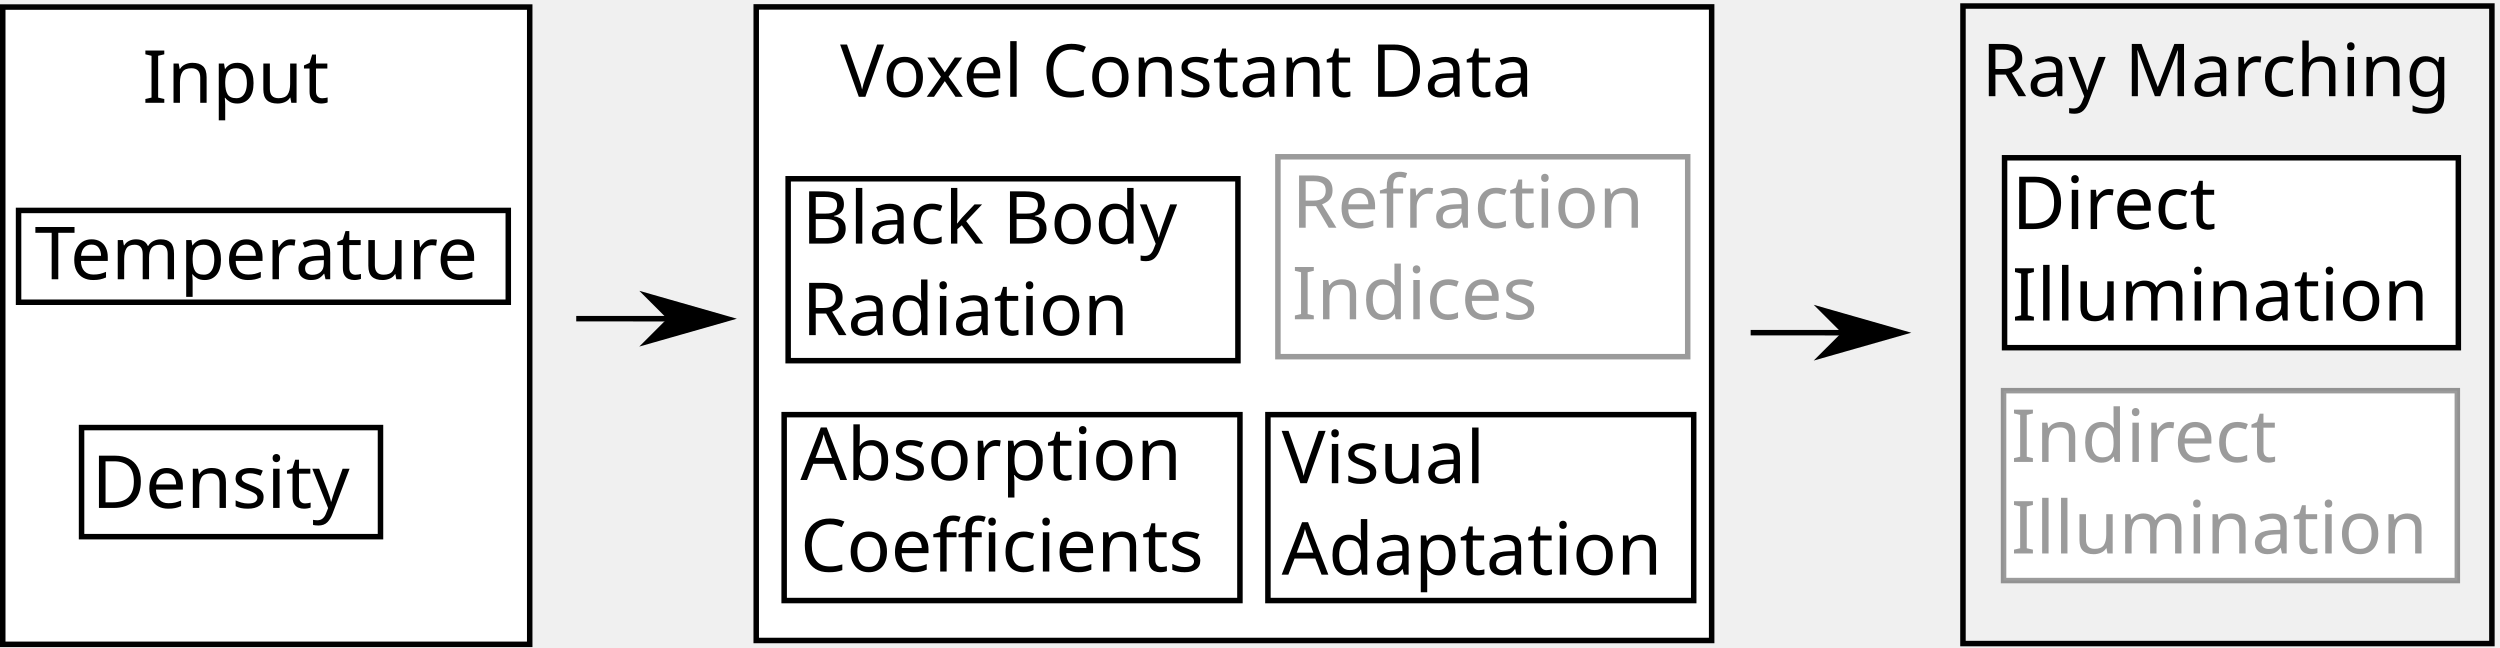
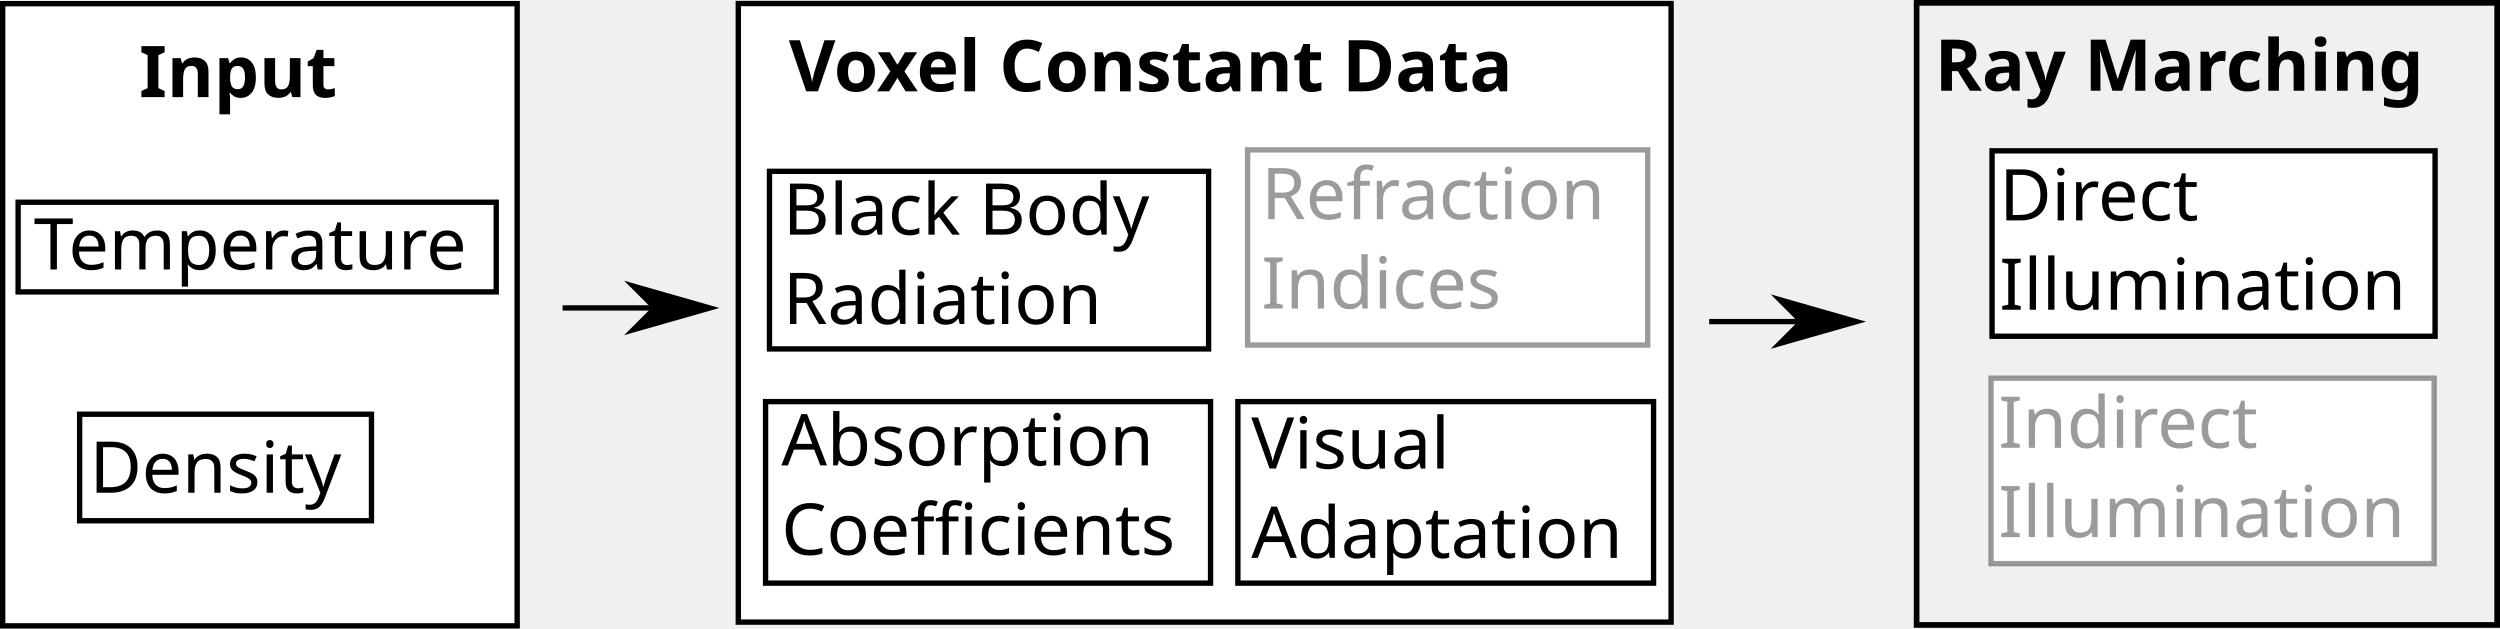
- <svg xmlns="http://www.w3.org/2000/svg" width="1365.825" height="353.684" id="svg2" version="1.1">
+ <svg xmlns="http://www.w3.org/2000/svg" width="1398.98" height="351.725" id="svg2" version="1.1">
  <defs id="defs4">
    <marker orient="auto" refY="0" refX="0" id="Arrow1Lend" style="overflow:visible">
      <path id="path4073" d="M 0,0 5,-5 -12.5,0 5,5 0,0 z" style="fill-rule:evenodd;stroke:#000000;stroke-width:1pt" transform="matrix(-0.8,0,0,-0.8,-10,0)" />
    </marker>
    <marker orient="auto" refY="0" refX="0" id="Arrow1Lend-6" style="overflow:visible">
      <path id="path4073-4" d="M 0,0 5,-5 -12.5,0 5,5 0,0 z" style="fill-rule:evenodd;stroke:#000000;stroke-width:1pt" transform="matrix(-0.8,0,0,-0.8,-10,0)" />
    </marker>
  </defs>
-   <g id="layer1" transform="translate(84.38796,-230.6193)">
+   <g id="layer1" transform="translate(84.38796,-232.4087)">
    <rect style="fill:#ffffff;fill-opacity:1;stroke:#000000;stroke-width:3;stroke-miterlimit:4;stroke-opacity:1;stroke-dasharray:none;stroke-dashoffset:0" id="rect3912" width="287.896" height="348.161" x="-82.888" y="234.473" />
    <g transform="translate(-194.3234,31.84353)" id="g3765" style="stroke-width:3;stroke-miterlimit:4;stroke-dasharray:none">
      <rect style="fill:#ffffff;fill-opacity:1;stroke:#000000;stroke-width:3;stroke-miterlimit:4;stroke-opacity:1;stroke-dasharray:none;stroke-dashoffset:0" id="rect2985" width="163.316" height="59.608" x="154.493" y="432.364" />
      <text xml:space="preserve" style="font-size:40px;font-style:normal;font-weight:normal;line-height:125%;letter-spacing:0px;word-spacing:0px;fill:#000000;fill-opacity:1;stroke:none;font-family:Sans" x="160.114" y="476.287" id="text3755">
        <tspan id="tspan3757" x="160.114" y="476.287">Density</tspan>
      </text>
    </g>
    <g id="g3770" transform="translate(-88.46224,13.10552)" style="stroke-width:3;stroke-miterlimit:4;stroke-dasharray:none">
      <rect style="fill:#ffffff;fill-opacity:1;stroke:#000000;stroke-width:3;stroke-miterlimit:4;stroke-opacity:1;stroke-dasharray:none;stroke-dashoffset:0" id="rect3763" width="267.553" height="50.166" x="14.214" y="332.477" />
      <text xml:space="preserve" style="font-size:40px;font-style:normal;font-weight:normal;line-height:125%;letter-spacing:0px;word-spacing:0px;fill:#000000;fill-opacity:1;stroke:none;font-family:Sans" x="22.993" y="370.101" id="text3759">
        <tspan id="tspan3761" x="22.993" y="370.101">Temperature</tspan>
      </text>
    </g>
    <text xml:space="preserve" style="font-size:40px;font-style:normal;font-weight:normal;line-height:125%;letter-spacing:0px;word-spacing:0px;fill:#000000;fill-opacity:1;stroke:none;font-family:Sans" x="-6.553" y="286.782" id="text3908">
-       <tspan id="tspan3910" x="-6.553" y="286.782">Input</tspan>
+       <tspan id="tspan3910" x="-6.553" y="286.782" style="font-weight:bold;-inkscape-font-specification:Sans Bold">Input</tspan>
    </text>
    <g id="g3920" transform="translate(8.737011,9.829138)" style="stroke-width:3;stroke-miterlimit:4;stroke-dasharray:none">
      <rect y="224.559" x="320.022" height="346.147" width="521.979" id="rect3918" style="fill:#ffffff;fill-opacity:1;stroke:#000000;stroke-width:3;stroke-miterlimit:4;stroke-opacity:1;stroke-dasharray:none;stroke-dashoffset:0" />
    </g>
    <g id="g3880" transform="translate(7.644885,12.01339)" style="stroke-width:3;stroke-miterlimit:4;stroke-dasharray:none">
      <rect y="316.269" x="338.559" height="99.384" width="245.728" id="rect3862" style="fill:#ffffff;fill-opacity:1;stroke:#000000;stroke-width:3;stroke-miterlimit:4;stroke-opacity:1;stroke-dasharray:none;stroke-dashoffset:0" />
      <text xml:space="preserve" style="font-size:40px;font-style:normal;font-weight:normal;line-height:125%;letter-spacing:0px;word-spacing:0px;fill:#000000;fill-opacity:1;stroke:none;font-family:Sans" x="346.147" y="351.707" id="text3775">
        <tspan id="tspan3777" x="346.147" y="351.707">Black Body</tspan>
        <tspan x="346.147" y="401.707" id="tspan3779">Radiation</tspan>
      </text>
    </g>
    <g id="g3886" transform="translate(25.11891,-32.76379)" style="stroke-width:3;stroke-miterlimit:4;stroke-dasharray:none">
      <rect y="489.917" x="318.901" height="101.568" width="249.005" id="rect3864" style="fill:#ffffff;fill-opacity:1;stroke:#000000;stroke-width:3;stroke-miterlimit:4;stroke-opacity:1;stroke-dasharray:none;stroke-dashoffset:0" />
      <text xml:space="preserve" style="font-size:40px;font-style:normal;font-weight:normal;line-height:125%;letter-spacing:0px;word-spacing:0px;fill:#000000;fill-opacity:1;stroke:none;font-family:Sans" x="327.753" y="525.617" id="text3781">
        <tspan id="tspan3783" x="327.753" y="525.617">Absorption</tspan>
        <tspan id="tspan3834" x="327.753" y="575.617">Coefficients</tspan>
        <tspan x="327.753" y="625.617" id="tspan3785" />
      </text>
    </g>
    <rect style="fill:#ffffff;fill-opacity:1;stroke:#000000;stroke-width:3;stroke-miterlimit:4;stroke-opacity:0.392;stroke-dasharray:none;stroke-dashoffset:0" id="rect3866" width="223.886" height="109.213" x="613.775" y="316.269" />
    <text xml:space="preserve" style="font-size:40px;font-style:normal;font-weight:normal;line-height:125%;letter-spacing:0px;word-spacing:0px;fill:#000000;fill-opacity:0.392;stroke:none;font-family:Sans" x="621.462" y="355.044" id="text3836">
      <tspan id="tspan3838" x="621.462" y="355.044">Refraction</tspan>
      <tspan x="621.462" y="405.044" id="tspan3840">Indices</tspan>
    </text>
-     <text xml:space="preserve" style="font-size:40px;font-style:normal;font-weight:normal;line-height:125%;letter-spacing:0px;word-spacing:0px;fill:#000000;fill-opacity:1;stroke:none;font-family:Sans" x="374.599" y="283.505" id="text3914">
-       <tspan id="tspan3916" x="374.599" y="283.505">Voxel Constant Data</tspan>
+     <text xml:space="preserve" style="font-size:40px;font-style:normal;font-weight:normal;line-height:125%;letter-spacing:0px;word-spacing:0px;fill:#000000;fill-opacity:1;stroke:none;font-family:Sans" x="357.073" y="283.505" id="text3914">
+       <tspan id="tspan3916" x="357.073" y="283.505" style="font-weight:bold;-inkscape-font-specification:Sans Bold">Voxel Constant Data</tspan>
    </text>
    <g id="g3893" transform="translate(230.4387,-256.6497)" style="stroke-width:3;stroke-miterlimit:4;stroke-dasharray:none">
      <rect y="713.803" x="377.876" height="101.568" width="232.623" id="rect3872" style="fill:#ffffff;fill-opacity:1;stroke:#000000;stroke-width:3;stroke-miterlimit:4;stroke-opacity:1;stroke-dasharray:none;stroke-dashoffset:0" />
      <text id="text3856" y="751.246" x="385.387" style="font-size:40px;font-style:normal;font-weight:normal;line-height:125%;letter-spacing:0px;word-spacing:0px;fill:#000000;fill-opacity:1;stroke:none;font-family:Sans" xml:space="preserve">
        <tspan y="751.246" x="385.387" id="tspan3858">Visual</tspan>
        <tspan id="tspan3860" y="801.246" x="385.387">Adaptation</tspan>
      </text>
    </g>
    <text xml:space="preserve" style="font-size:40px;font-style:normal;font-weight:normal;line-height:125%;letter-spacing:0px;word-spacing:0px;fill:#000000;fill-opacity:1;stroke:none;font-family:Sans" x="998.279" y="283.168" id="text3842">
-       <tspan id="tspan3844" x="998.279" y="283.168">Ray Marching</tspan>
+       <tspan id="tspan3844" x="998.279" y="283.168" style="font-weight:bold;-inkscape-font-specification:Sans Bold">Ray Marching</tspan>
    </text>
-     <rect style="fill:#ffffff;fill-opacity:1;stroke:#000000;stroke-width:3;stroke-miterlimit:4;stroke-opacity:0.392;stroke-dasharray:none;stroke-dashoffset:0" id="rect3870" width="247.913" height="103.752" x="1010.217" y="444.048" />
-     <text xml:space="preserve" style="font-size:40px;font-style:normal;font-weight:normal;line-height:125%;letter-spacing:0px;word-spacing:0px;fill:#000000;fill-opacity:0.392;stroke:none;font-family:Sans" x="1014.327" y="482.984" id="text3846">
-       <tspan x="1014.327" y="482.984" id="tspan3850">Indirect</tspan>
-       <tspan x="1014.327" y="532.984" id="tspan3854">Illumination</tspan>
+     <rect style="fill:#ffffff;fill-opacity:1;stroke:#000000;stroke-width:3;stroke-miterlimit:4;stroke-opacity:0.392;stroke-dasharray:none;stroke-dashoffset:0" id="rect3870" width="247.913" height="103.752" x="1029.805" y="444.048" />
+     <text xml:space="preserve" style="font-size:40px;font-style:normal;font-weight:normal;line-height:125%;letter-spacing:0px;word-spacing:0px;fill:#000000;fill-opacity:0.392;stroke:none;font-family:Sans" x="1033.915" y="482.984" id="text3846">
+       <tspan x="1033.915" y="482.984" id="tspan3850">Indirect</tspan>
+       <tspan x="1033.915" y="532.985" id="tspan3854">Illumination</tspan>
    </text>
-     <g id="g4911" transform="translate(2.184253,6.552759)" style="stroke-width:3;stroke-miterlimit:4;stroke-dasharray:none">
+     <g id="g4911" transform="translate(21.77227,6.552759)" style="stroke-width:3;stroke-miterlimit:4;stroke-dasharray:none">
      <rect y="310.262" x="1008.579" height="103.752" width="247.913" id="rect3870-1" style="fill:#ffffff;fill-opacity:1;stroke:#000000;stroke-width:3;stroke-miterlimit:4;stroke-opacity:1;stroke-dasharray:none;stroke-dashoffset:0" />
      <text id="text3846-4" y="349.199" x="1012.688" style="font-size:40px;font-style:normal;font-weight:normal;line-height:125%;letter-spacing:0px;word-spacing:0px;fill:#000000;fill-opacity:1;stroke:none;font-family:Sans" xml:space="preserve">
        <tspan id="tspan3850-4" y="349.199" x="1012.688">Direct</tspan>
        <tspan id="tspan3854-0" y="399.199" x="1012.688">Illumination</tspan>
      </text>
    </g>
    <path style="fill:none;stroke:#000000;stroke-width:3;stroke-linecap:butt;stroke-linejoin:miter;stroke-miterlimit:4;stroke-opacity:1;stroke-dasharray:none;marker-end:url(#Arrow1Lend)" d="m 230.424,404.718 81.939,0.027" id="path4064" />
    <path style="fill:none;stroke:#000000;stroke-width:3;stroke-linecap:butt;stroke-linejoin:miter;stroke-miterlimit:4;stroke-opacity:1;stroke-dasharray:none;marker-end:url(#Arrow1Lend)" d="m 872.048,412.363 81.939,0.027" id="path4064-9" />
-     <rect style="fill:none;stroke:#000000;stroke-width:3;stroke-miterlimit:4;stroke-opacity:1;stroke-dasharray:none;stroke-dashoffset:0" id="rect3038" width="288.97" height="348.31" x="988.039" y="233.909" />
+     <rect style="fill:none;stroke:#000000;stroke-width:3.18;stroke-miterlimit:4;stroke-opacity:1;stroke-dasharray:none;stroke-dashoffset:0" id="rect3038" width="324.873" height="348.13" x="988.129" y="233.999" />
  </g>
</svg>
